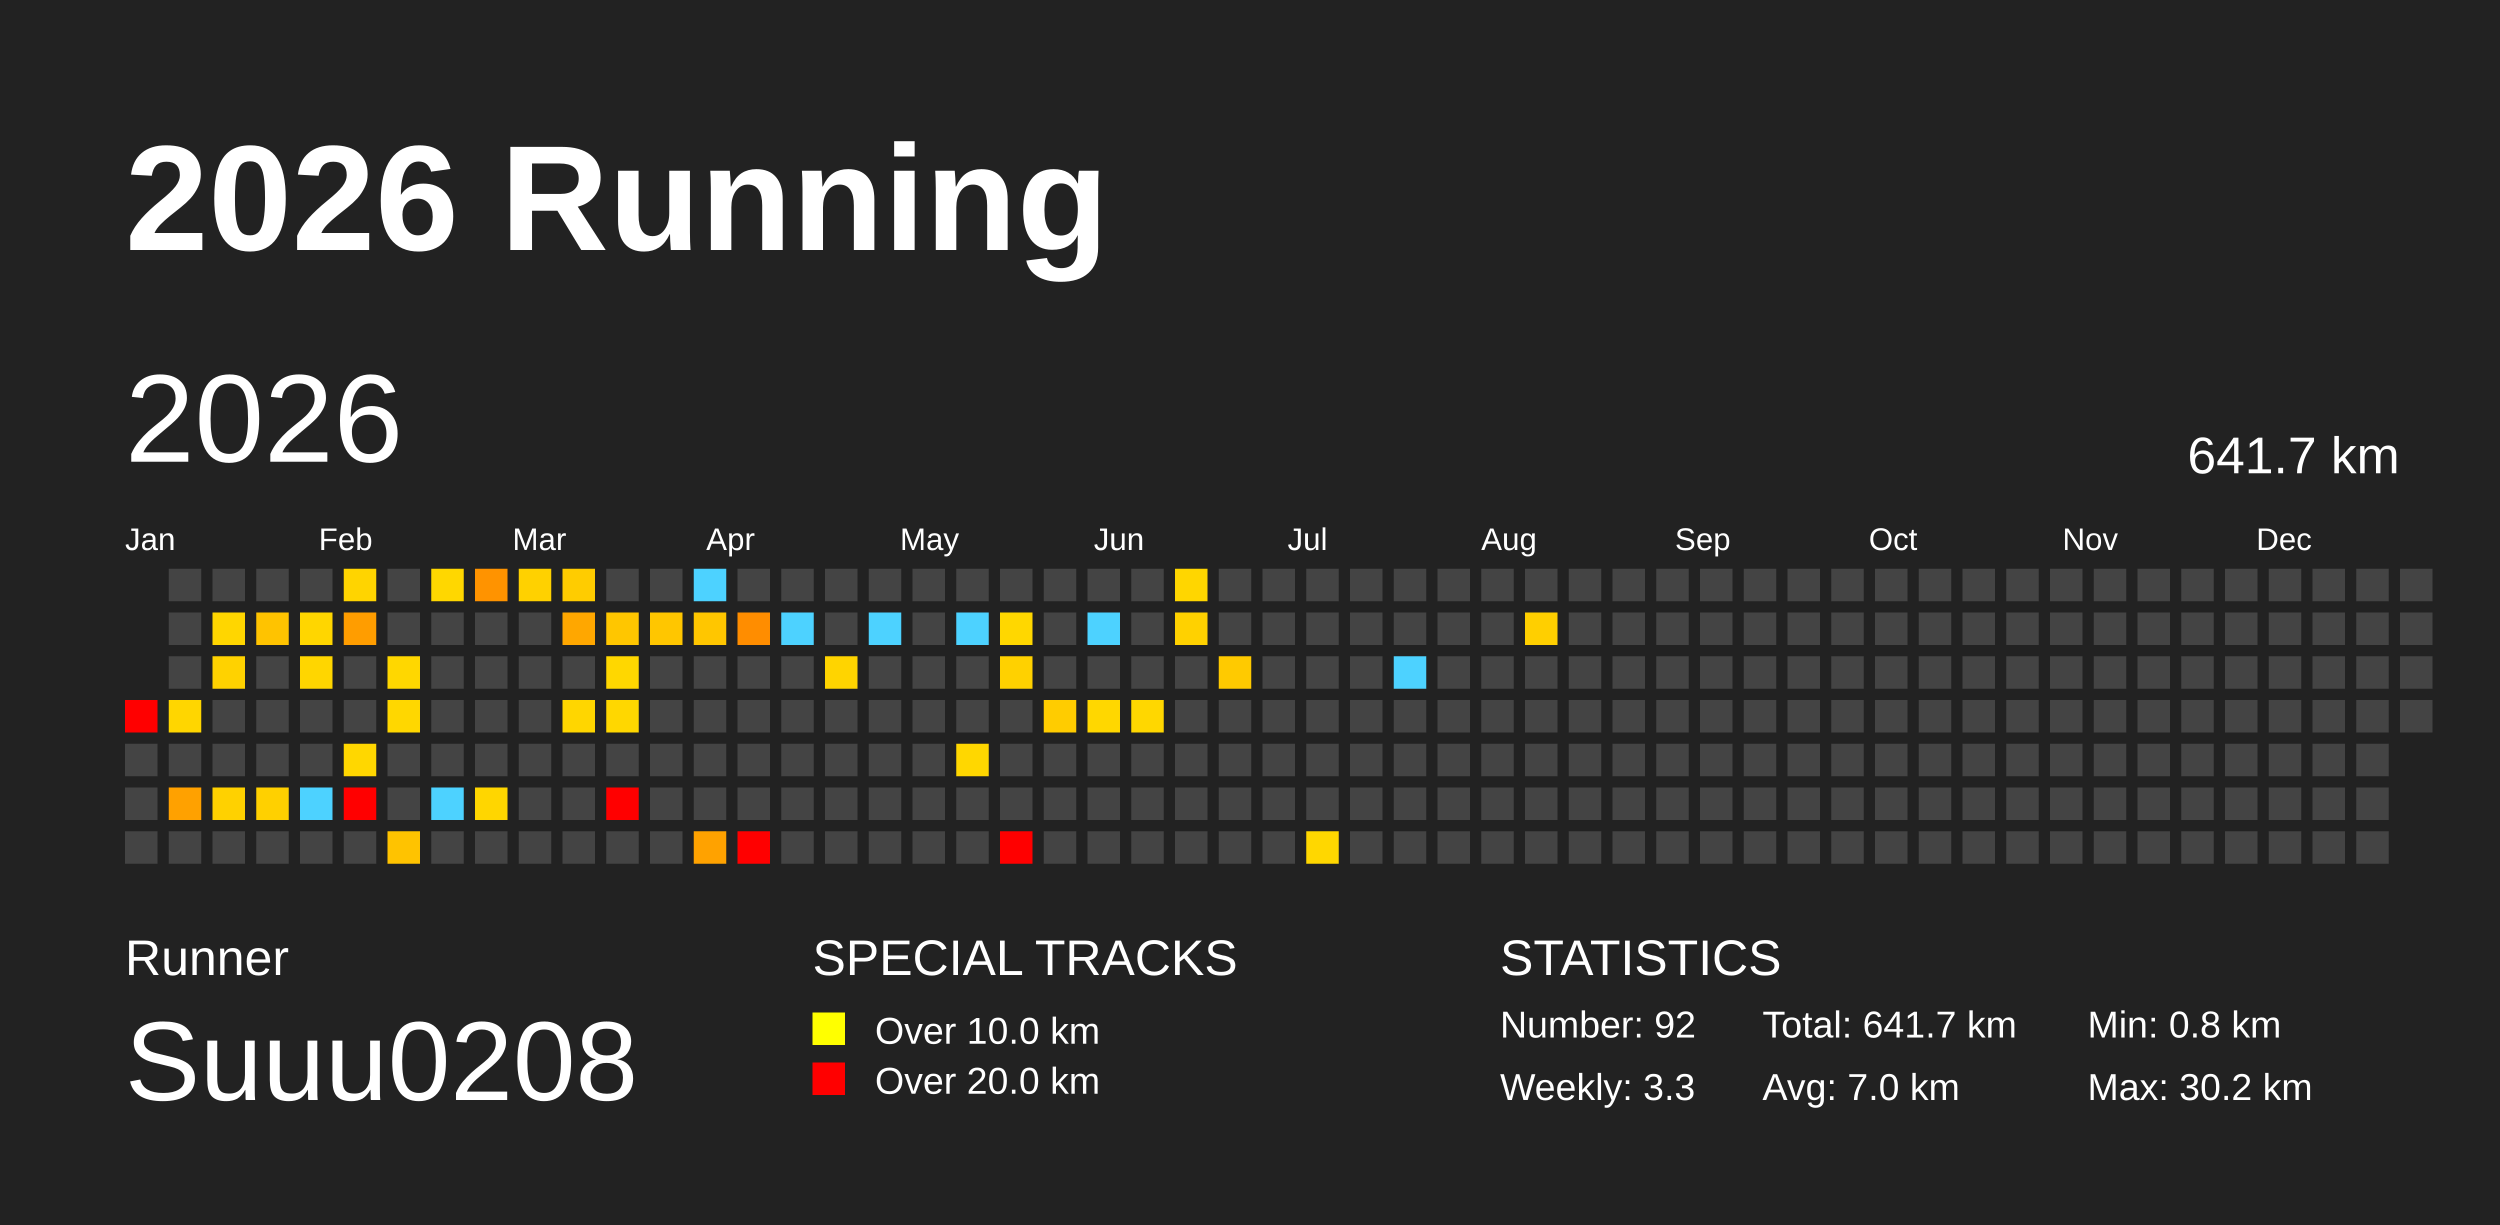
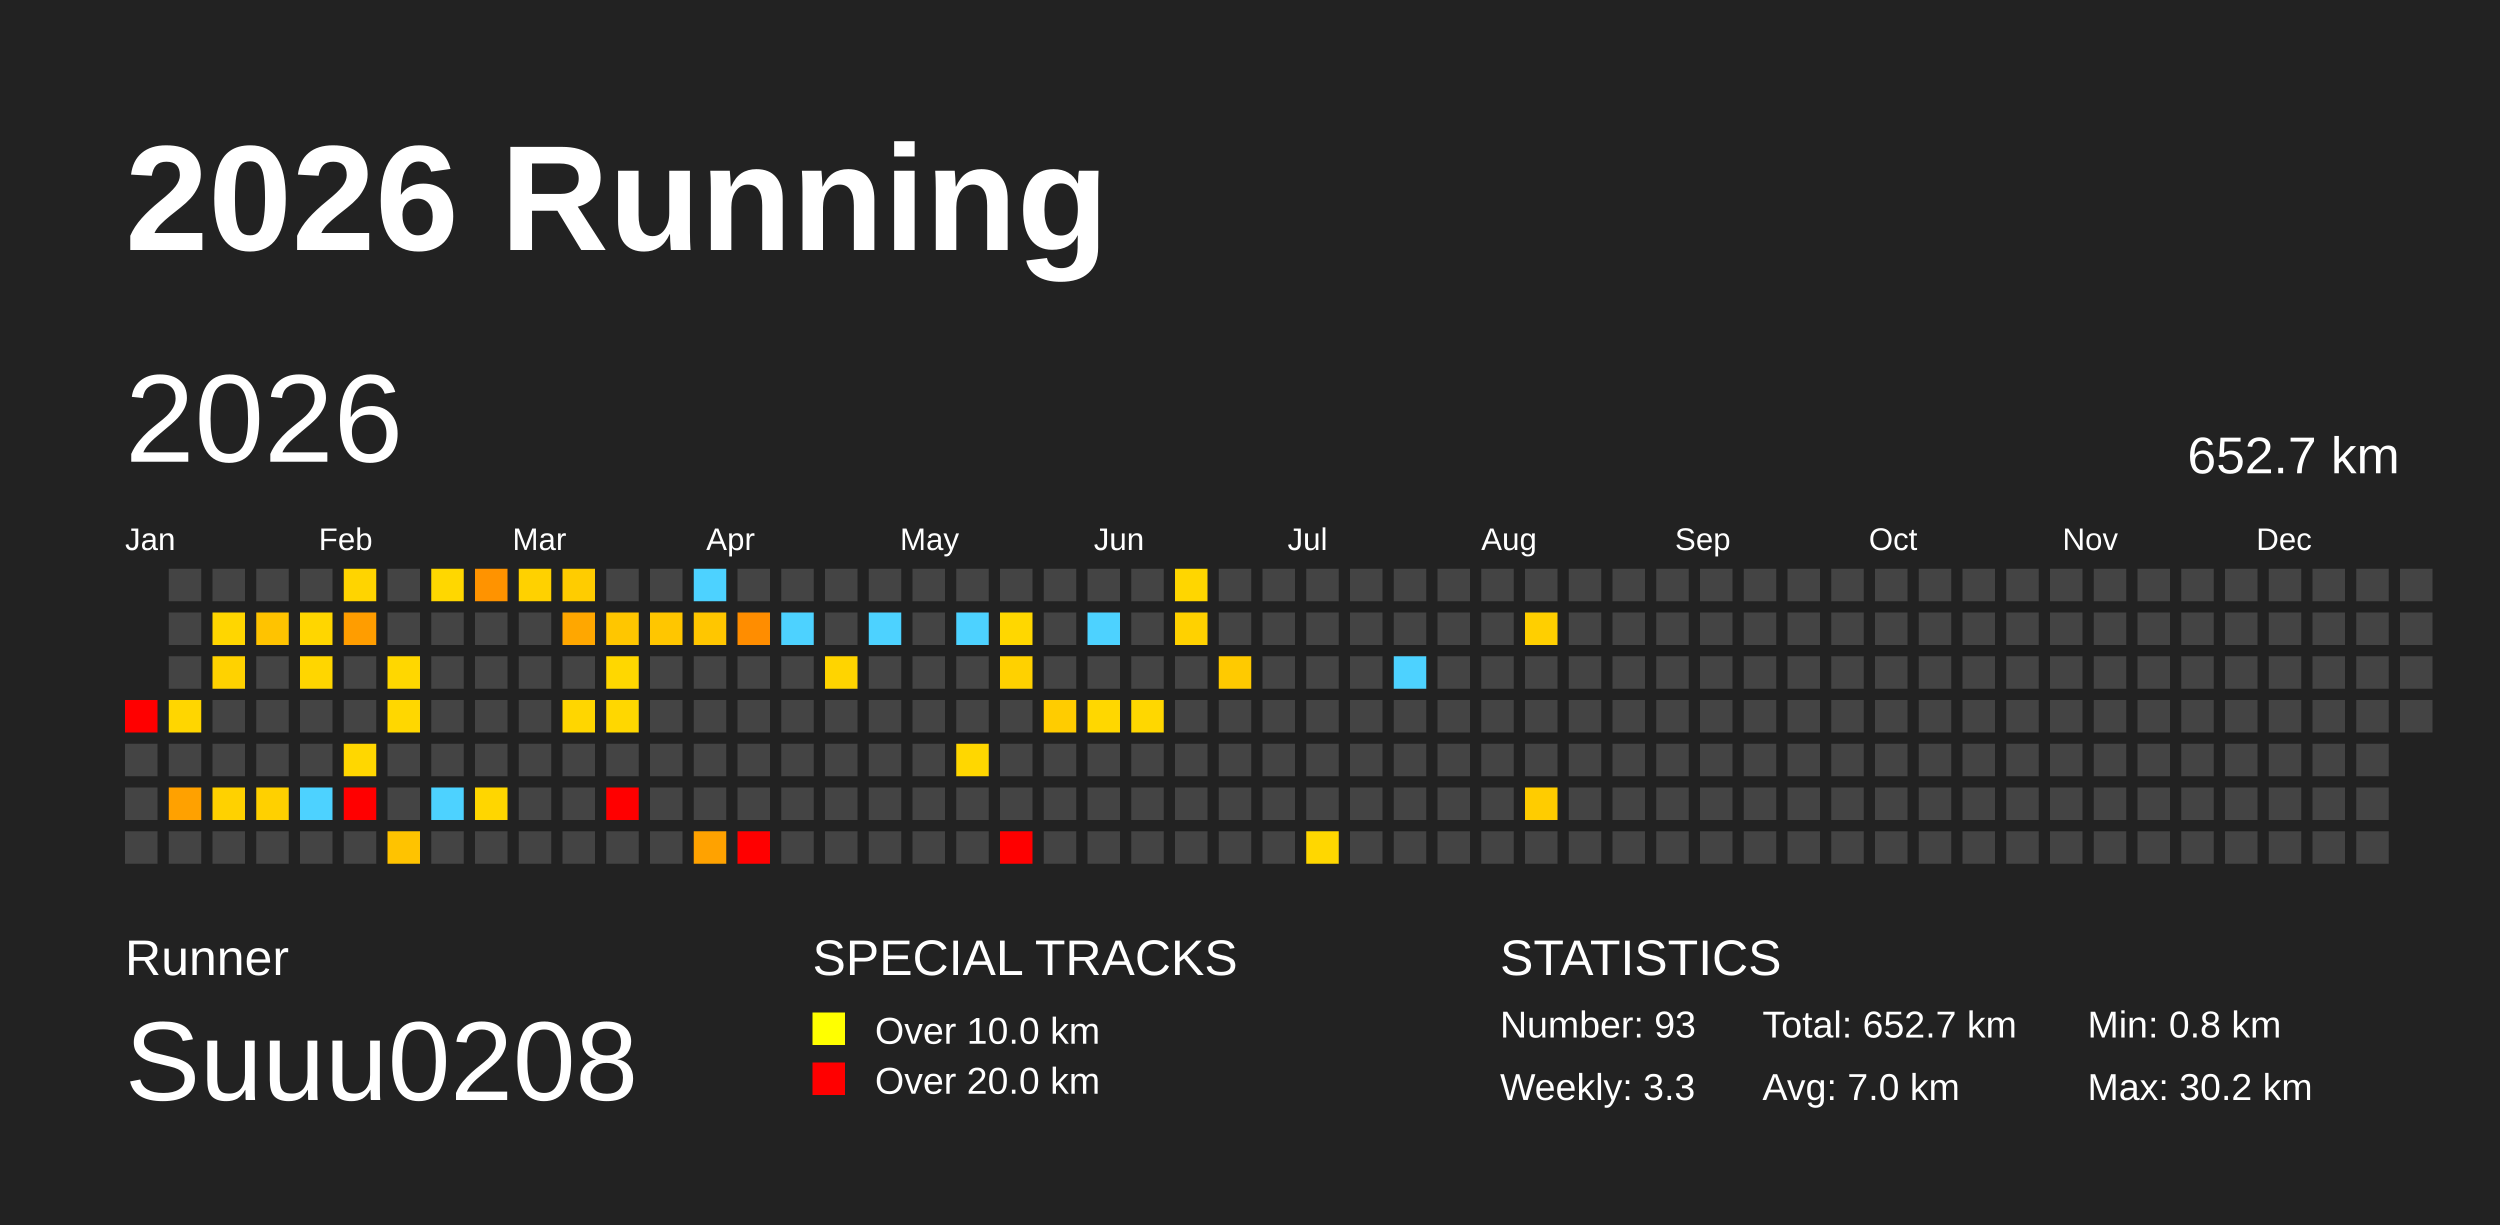
<svg xmlns="http://www.w3.org/2000/svg" baseProfile="full" height="98mm" version="1.1" viewBox="0,0,200,98" width="200mm">
  <defs />
  <rect fill="#222222" height="98" width="200" x="0" y="0" />
  <text fill="#FFFFFF" style="font-size:12px; font-family:Arial; font-weight:bold;" x="10" y="20">2026 Running</text>
  <text fill="#FFFFFF" style="font-size:4px; font-family:Arial" x="10" y="78">Runner</text>
  <text fill="#FFFFFF" style="font-size:9px; font-family:Arial" x="10" y="88">Suuu0208</text>
  <text fill="#FFFFFF" style="font-size:4px; font-family:Arial" x="65" y="78">SPECIAL TRACKS</text>
  <rect fill="yellow" height="2.6" width="2.6" x="65" y="81" />
  <text fill="#FFFFFF" style="font-size:3px; font-family:Arial" x="70" y="83.5">Over 10.0 km</text>
  <rect fill="red" height="2.6" width="2.6" x="65" y="85" />
  <text fill="#FFFFFF" style="font-size:3px; font-family:Arial" x="70" y="87.5">Over 20.0 km</text>
  <text fill="#FFFFFF" style="font-size:4px; font-family:Arial" x="120" y="78">STATISTICS</text>
-   <text fill="#FFFFFF" style="font-size:3px; font-family:Arial" x="120" y="83">Number: 92</text>
+   <text fill="#FFFFFF" style="font-size:3px; font-family:Arial" x="120" y="83">Number: 93</text>
  <text fill="#FFFFFF" style="font-size:3px; font-family:Arial" x="120" y="88">Weekly: 3.3</text>
-   <text fill="#FFFFFF" style="font-size:3px; font-family:Arial" x="141" y="83">Total: 641.7 km</text>
+   <text fill="#FFFFFF" style="font-size:3px; font-family:Arial" x="141" y="83">Total: 652.7 km</text>
  <text fill="#FFFFFF" style="font-size:3px; font-family:Arial" x="141" y="88">Avg: 7.0 km</text>
  <text fill="#FFFFFF" style="font-size:3px; font-family:Arial" x="167" y="83">Min: 0.8 km</text>
  <text fill="#FFFFFF" style="font-size:3px; font-family:Arial" x="167" y="88">Max: 30.2 km</text>
  <text dominant-baseline="hanging" fill="#FFFFFF" style="font-size:10.0px; font-family:Arial;" x="10" y="30">2026</text>
-   <text dominant-baseline="hanging" fill="#FFFFFF" style="font-size:4.125px; font-family:Arial;" x="175" y="35">641.7 km</text>
+   <text dominant-baseline="hanging" fill="#FFFFFF" style="font-size:4.125px; font-family:Arial;" x="175" y="35">652.7 km</text>
  <text fill="#FFFFFF" style="font-size:2.5px; font-family:Arial" x="10.0" y="44">Jan</text>
  <text fill="#FFFFFF" style="font-size:2.5px; font-family:Arial" x="25.5" y="44">Feb</text>
  <text fill="#FFFFFF" style="font-size:2.5px; font-family:Arial" x="41.0" y="44">Mar</text>
  <text fill="#FFFFFF" style="font-size:2.5px; font-family:Arial" x="56.5" y="44">Apr</text>
  <text fill="#FFFFFF" style="font-size:2.5px; font-family:Arial" x="72.0" y="44">May</text>
  <text fill="#FFFFFF" style="font-size:2.5px; font-family:Arial" x="87.5" y="44">Jun</text>
  <text fill="#FFFFFF" style="font-size:2.5px; font-family:Arial" x="103.0" y="44">Jul</text>
  <text fill="#FFFFFF" style="font-size:2.5px; font-family:Arial" x="118.5" y="44">Aug</text>
  <text fill="#FFFFFF" style="font-size:2.5px; font-family:Arial" x="134.0" y="44">Sep</text>
  <text fill="#FFFFFF" style="font-size:2.5px; font-family:Arial" x="149.5" y="44">Oct</text>
  <text fill="#FFFFFF" style="font-size:2.5px; font-family:Arial" x="165.0" y="44">Nov</text>
  <text fill="#FFFFFF" style="font-size:2.5px; font-family:Arial" x="180.5" y="44">Dec</text>
  <rect fill="red" height="2.6" width="2.6" x="10.0" y="56.0" />
  <rect fill="#444444" height="2.6" width="2.6" x="10.0" y="59.5" />
  <rect fill="#444444" height="2.6" width="2.6" x="10.0" y="63.0" />
  <rect fill="#444444" height="2.6" width="2.6" x="10.0" y="66.5" />
  <rect fill="#444444" height="2.6" width="2.6" x="13.5" y="45.5" />
  <rect fill="#444444" height="2.6" width="2.6" x="13.5" y="49.0" />
  <rect fill="#444444" height="2.6" width="2.6" x="13.5" y="52.5" />
  <rect fill="#ffd600" height="2.6" width="2.6" x="13.5" y="56.0" />
  <rect fill="#444444" height="2.6" width="2.6" x="13.5" y="59.5" />
  <rect fill="#ffa100" height="2.6" width="2.6" x="13.5" y="63.0" />
  <rect fill="#444444" height="2.6" width="2.6" x="13.5" y="66.5" />
  <rect fill="#444444" height="2.6" width="2.6" x="17.0" y="45.5" />
  <rect fill="#ffd600" height="2.6" width="2.6" x="17.0" y="49.0" />
  <rect fill="#ffd200" height="2.6" width="2.6" x="17.0" y="52.5" />
  <rect fill="#444444" height="2.6" width="2.6" x="17.0" y="56.0" />
  <rect fill="#444444" height="2.6" width="2.6" x="17.0" y="59.5" />
  <rect fill="#ffd100" height="2.6" width="2.6" x="17.0" y="63.0" />
  <rect fill="#444444" height="2.6" width="2.6" x="17.0" y="66.5" />
  <rect fill="#444444" height="2.6" width="2.6" x="20.5" y="45.5" />
  <rect fill="#ffc300" height="2.6" width="2.6" x="20.5" y="49.0" />
  <rect fill="#444444" height="2.6" width="2.6" x="20.5" y="52.5" />
  <rect fill="#444444" height="2.6" width="2.6" x="20.5" y="56.0" />
  <rect fill="#444444" height="2.6" width="2.6" x="20.5" y="59.5" />
  <rect fill="#ffd000" height="2.6" width="2.6" x="20.5" y="63.0" />
  <rect fill="#444444" height="2.6" width="2.6" x="20.5" y="66.5" />
  <rect fill="#444444" height="2.6" width="2.6" x="24.0" y="45.5" />
  <rect fill="#ffd600" height="2.6" width="2.6" x="24.0" y="49.0" />
  <rect fill="#ffd600" height="2.6" width="2.6" x="24.0" y="52.5" />
  <rect fill="#444444" height="2.6" width="2.6" x="24.0" y="56.0" />
  <rect fill="#444444" height="2.6" width="2.6" x="24.0" y="59.5" />
  <rect fill="#4dd2ff" height="2.6" width="2.6" x="24.0" y="63.0" />
  <rect fill="#444444" height="2.6" width="2.6" x="24.0" y="66.5" />
  <rect fill="#ffd400" height="2.6" width="2.6" x="27.5" y="45.5" />
  <rect fill="#ff9d00" height="2.6" width="2.6" x="27.5" y="49.0" />
  <rect fill="#444444" height="2.6" width="2.6" x="27.5" y="52.5" />
  <rect fill="#444444" height="2.6" width="2.6" x="27.5" y="56.0" />
  <rect fill="#ffd700" height="2.6" width="2.6" x="27.5" y="59.5" />
  <rect fill="red" height="2.6" width="2.6" x="27.5" y="63.0" />
  <rect fill="#444444" height="2.6" width="2.6" x="27.5" y="66.5" />
  <rect fill="#444444" height="2.6" width="2.6" x="31.0" y="45.5" />
  <rect fill="#444444" height="2.6" width="2.6" x="31.0" y="49.0" />
  <rect fill="#ffd700" height="2.6" width="2.6" x="31.0" y="52.5" />
  <rect fill="#ffd700" height="2.6" width="2.6" x="31.0" y="56.0" />
  <rect fill="#444444" height="2.6" width="2.6" x="31.0" y="59.5" />
  <rect fill="#444444" height="2.6" width="2.6" x="31.0" y="63.0" />
  <rect fill="#ffc300" height="2.6" width="2.6" x="31.0" y="66.5" />
  <rect fill="#ffd700" height="2.6" width="2.6" x="34.5" y="45.5" />
  <rect fill="#444444" height="2.6" width="2.6" x="34.5" y="49.0" />
  <rect fill="#444444" height="2.6" width="2.6" x="34.5" y="52.5" />
  <rect fill="#444444" height="2.6" width="2.6" x="34.5" y="56.0" />
  <rect fill="#444444" height="2.6" width="2.6" x="34.5" y="59.5" />
  <rect fill="#4dd2ff" height="2.6" width="2.6" x="34.5" y="63.0" />
  <rect fill="#444444" height="2.6" width="2.6" x="34.5" y="66.5" />
  <rect fill="#ff9300" height="2.6" width="2.6" x="38.0" y="45.5" />
  <rect fill="#444444" height="2.6" width="2.6" x="38.0" y="49.0" />
  <rect fill="#444444" height="2.6" width="2.6" x="38.0" y="52.5" />
  <rect fill="#444444" height="2.6" width="2.6" x="38.0" y="56.0" />
  <rect fill="#444444" height="2.6" width="2.6" x="38.0" y="59.5" />
  <rect fill="#ffd600" height="2.6" width="2.6" x="38.0" y="63.0" />
  <rect fill="#444444" height="2.6" width="2.6" x="38.0" y="66.5" />
  <rect fill="#ffd100" height="2.6" width="2.6" x="41.5" y="45.5" />
  <rect fill="#444444" height="2.6" width="2.6" x="41.5" y="49.0" />
  <rect fill="#444444" height="2.6" width="2.6" x="41.5" y="52.5" />
  <rect fill="#444444" height="2.6" width="2.6" x="41.5" y="56.0" />
  <rect fill="#444444" height="2.6" width="2.6" x="41.5" y="59.5" />
  <rect fill="#444444" height="2.6" width="2.6" x="41.5" y="63.0" />
  <rect fill="#444444" height="2.6" width="2.6" x="41.5" y="66.5" />
  <rect fill="#ffcc00" height="2.6" width="2.6" x="45.0" y="45.5" />
  <rect fill="#ffa700" height="2.6" width="2.6" x="45.0" y="49.0" />
  <rect fill="#444444" height="2.6" width="2.6" x="45.0" y="52.5" />
  <rect fill="#ffd600" height="2.6" width="2.6" x="45.0" y="56.0" />
  <rect fill="#444444" height="2.6" width="2.6" x="45.0" y="59.5" />
  <rect fill="#444444" height="2.6" width="2.6" x="45.0" y="63.0" />
  <rect fill="#444444" height="2.6" width="2.6" x="45.0" y="66.5" />
  <rect fill="#444444" height="2.6" width="2.6" x="48.5" y="45.5" />
  <rect fill="#ffc600" height="2.6" width="2.6" x="48.5" y="49.0" />
  <rect fill="#ffd700" height="2.6" width="2.6" x="48.5" y="52.5" />
  <rect fill="#ffd700" height="2.6" width="2.6" x="48.5" y="56.0" />
  <rect fill="#444444" height="2.6" width="2.6" x="48.5" y="59.5" />
  <rect fill="red" height="2.6" width="2.6" x="48.5" y="63.0" />
  <rect fill="#444444" height="2.6" width="2.6" x="48.5" y="66.5" />
  <rect fill="#444444" height="2.6" width="2.6" x="52.0" y="45.5" />
  <rect fill="#ffc600" height="2.6" width="2.6" x="52.0" y="49.0" />
  <rect fill="#444444" height="2.6" width="2.6" x="52.0" y="52.5" />
  <rect fill="#444444" height="2.6" width="2.6" x="52.0" y="56.0" />
  <rect fill="#444444" height="2.6" width="2.6" x="52.0" y="59.5" />
  <rect fill="#444444" height="2.6" width="2.6" x="52.0" y="63.0" />
  <rect fill="#444444" height="2.6" width="2.6" x="52.0" y="66.5" />
  <rect fill="#4dd2ff" height="2.6" width="2.6" x="55.5" y="45.5" />
  <rect fill="#ffc600" height="2.6" width="2.6" x="55.5" y="49.0" />
  <rect fill="#444444" height="2.6" width="2.6" x="55.5" y="52.5" />
  <rect fill="#444444" height="2.6" width="2.6" x="55.5" y="56.0" />
  <rect fill="#444444" height="2.6" width="2.6" x="55.5" y="59.5" />
  <rect fill="#444444" height="2.6" width="2.6" x="55.5" y="63.0" />
  <rect fill="#ffa200" height="2.6" width="2.6" x="55.5" y="66.5" />
  <rect fill="#444444" height="2.6" width="2.6" x="59.0" y="45.5" />
  <rect fill="#ff8d00" height="2.6" width="2.6" x="59.0" y="49.0" />
  <rect fill="#444444" height="2.6" width="2.6" x="59.0" y="52.5" />
  <rect fill="#444444" height="2.6" width="2.6" x="59.0" y="56.0" />
  <rect fill="#444444" height="2.6" width="2.6" x="59.0" y="59.5" />
  <rect fill="#444444" height="2.6" width="2.6" x="59.0" y="63.0" />
  <rect fill="red" height="2.6" width="2.6" x="59.0" y="66.5" />
  <rect fill="#444444" height="2.6" width="2.6" x="62.5" y="45.5" />
  <rect fill="#4dd2ff" height="2.6" width="2.6" x="62.5" y="49.0" />
  <rect fill="#444444" height="2.6" width="2.6" x="62.5" y="52.5" />
  <rect fill="#444444" height="2.6" width="2.6" x="62.5" y="56.0" />
  <rect fill="#444444" height="2.6" width="2.6" x="62.5" y="59.5" />
  <rect fill="#444444" height="2.6" width="2.6" x="62.5" y="63.0" />
  <rect fill="#444444" height="2.6" width="2.6" x="62.5" y="66.5" />
  <rect fill="#444444" height="2.6" width="2.6" x="66.0" y="45.5" />
  <rect fill="#444444" height="2.6" width="2.6" x="66.0" y="49.0" />
  <rect fill="#ffd400" height="2.6" width="2.6" x="66.0" y="52.5" />
  <rect fill="#444444" height="2.6" width="2.6" x="66.0" y="56.0" />
  <rect fill="#444444" height="2.6" width="2.6" x="66.0" y="59.5" />
  <rect fill="#444444" height="2.6" width="2.6" x="66.0" y="63.0" />
  <rect fill="#444444" height="2.6" width="2.6" x="66.0" y="66.5" />
  <rect fill="#444444" height="2.6" width="2.6" x="69.5" y="45.5" />
  <rect fill="#4dd2ff" height="2.6" width="2.6" x="69.5" y="49.0" />
  <rect fill="#444444" height="2.6" width="2.6" x="69.5" y="52.5" />
  <rect fill="#444444" height="2.6" width="2.6" x="69.5" y="56.0" />
  <rect fill="#444444" height="2.6" width="2.6" x="69.5" y="59.5" />
  <rect fill="#444444" height="2.6" width="2.6" x="69.5" y="63.0" />
  <rect fill="#444444" height="2.6" width="2.6" x="69.5" y="66.5" />
  <rect fill="#444444" height="2.6" width="2.6" x="73.0" y="45.5" />
  <rect fill="#444444" height="2.6" width="2.6" x="73.0" y="49.0" />
  <rect fill="#444444" height="2.6" width="2.6" x="73.0" y="52.5" />
  <rect fill="#444444" height="2.6" width="2.6" x="73.0" y="56.0" />
  <rect fill="#444444" height="2.6" width="2.6" x="73.0" y="59.5" />
  <rect fill="#444444" height="2.6" width="2.6" x="73.0" y="63.0" />
  <rect fill="#444444" height="2.6" width="2.6" x="73.0" y="66.5" />
  <rect fill="#444444" height="2.6" width="2.6" x="76.5" y="45.5" />
  <rect fill="#4dd2ff" height="2.6" width="2.6" x="76.5" y="49.0" />
  <rect fill="#444444" height="2.6" width="2.6" x="76.5" y="52.5" />
  <rect fill="#444444" height="2.6" width="2.6" x="76.5" y="56.0" />
  <rect fill="#ffd700" height="2.6" width="2.6" x="76.5" y="59.5" />
  <rect fill="#444444" height="2.6" width="2.6" x="76.5" y="63.0" />
  <rect fill="#444444" height="2.6" width="2.6" x="76.5" y="66.5" />
  <rect fill="#444444" height="2.6" width="2.6" x="80.0" y="45.5" />
  <rect fill="#ffd700" height="2.6" width="2.6" x="80.0" y="49.0" />
  <rect fill="#ffd100" height="2.6" width="2.6" x="80.0" y="52.5" />
  <rect fill="#444444" height="2.6" width="2.6" x="80.0" y="56.0" />
  <rect fill="#444444" height="2.6" width="2.6" x="80.0" y="59.5" />
  <rect fill="#444444" height="2.6" width="2.6" x="80.0" y="63.0" />
  <rect fill="red" height="2.6" width="2.6" x="80.0" y="66.5" />
  <rect fill="#444444" height="2.6" width="2.6" x="83.5" y="45.5" />
  <rect fill="#444444" height="2.6" width="2.6" x="83.5" y="49.0" />
  <rect fill="#444444" height="2.6" width="2.6" x="83.5" y="52.5" />
  <rect fill="#ffcc00" height="2.6" width="2.6" x="83.5" y="56.0" />
  <rect fill="#444444" height="2.6" width="2.6" x="83.5" y="59.5" />
  <rect fill="#444444" height="2.6" width="2.6" x="83.5" y="63.0" />
  <rect fill="#444444" height="2.6" width="2.6" x="83.5" y="66.5" />
  <rect fill="#444444" height="2.6" width="2.6" x="87.0" y="45.5" />
  <rect fill="#4dd2ff" height="2.6" width="2.6" x="87.0" y="49.0" />
  <rect fill="#444444" height="2.6" width="2.6" x="87.0" y="52.5" />
  <rect fill="#ffd700" height="2.6" width="2.6" x="87.0" y="56.0" />
  <rect fill="#444444" height="2.6" width="2.6" x="87.0" y="59.5" />
  <rect fill="#444444" height="2.6" width="2.6" x="87.0" y="63.0" />
  <rect fill="#444444" height="2.6" width="2.6" x="87.0" y="66.5" />
  <rect fill="#444444" height="2.6" width="2.6" x="90.5" y="45.5" />
  <rect fill="#444444" height="2.6" width="2.6" x="90.5" y="49.0" />
  <rect fill="#444444" height="2.6" width="2.6" x="90.5" y="52.5" />
  <rect fill="#ffd700" height="2.6" width="2.6" x="90.5" y="56.0" />
  <rect fill="#444444" height="2.6" width="2.6" x="90.5" y="59.5" />
  <rect fill="#444444" height="2.6" width="2.6" x="90.5" y="63.0" />
  <rect fill="#444444" height="2.6" width="2.6" x="90.5" y="66.5" />
  <rect fill="#ffd600" height="2.6" width="2.6" x="94.0" y="45.5" />
  <rect fill="#ffd100" height="2.6" width="2.6" x="94.0" y="49.0" />
  <rect fill="#444444" height="2.6" width="2.6" x="94.0" y="52.5" />
  <rect fill="#444444" height="2.6" width="2.6" x="94.0" y="56.0" />
  <rect fill="#444444" height="2.6" width="2.6" x="94.0" y="59.5" />
  <rect fill="#444444" height="2.6" width="2.6" x="94.0" y="63.0" />
  <rect fill="#444444" height="2.6" width="2.6" x="94.0" y="66.5" />
  <rect fill="#444444" height="2.6" width="2.6" x="97.5" y="45.5" />
  <rect fill="#444444" height="2.6" width="2.6" x="97.5" y="49.0" />
  <rect fill="#ffca00" height="2.6" width="2.6" x="97.5" y="52.5" />
  <rect fill="#444444" height="2.6" width="2.6" x="97.5" y="56.0" />
  <rect fill="#444444" height="2.6" width="2.6" x="97.5" y="59.5" />
  <rect fill="#444444" height="2.6" width="2.6" x="97.5" y="63.0" />
  <rect fill="#444444" height="2.6" width="2.6" x="97.5" y="66.5" />
  <rect fill="#444444" height="2.6" width="2.6" x="101.0" y="45.5" />
  <rect fill="#444444" height="2.6" width="2.6" x="101.0" y="49.0" />
  <rect fill="#444444" height="2.6" width="2.6" x="101.0" y="52.5" />
  <rect fill="#444444" height="2.6" width="2.6" x="101.0" y="56.0" />
  <rect fill="#444444" height="2.6" width="2.6" x="101.0" y="59.5" />
  <rect fill="#444444" height="2.6" width="2.6" x="101.0" y="63.0" />
  <rect fill="#444444" height="2.6" width="2.6" x="101.0" y="66.5" />
  <rect fill="#444444" height="2.6" width="2.6" x="104.5" y="45.5" />
  <rect fill="#444444" height="2.6" width="2.6" x="104.5" y="49.0" />
  <rect fill="#444444" height="2.6" width="2.6" x="104.5" y="52.5" />
  <rect fill="#444444" height="2.6" width="2.6" x="104.5" y="56.0" />
  <rect fill="#444444" height="2.6" width="2.6" x="104.5" y="59.5" />
  <rect fill="#444444" height="2.6" width="2.6" x="104.5" y="63.0" />
  <rect fill="#ffd700" height="2.6" width="2.6" x="104.5" y="66.5" />
  <rect fill="#444444" height="2.6" width="2.6" x="108.0" y="45.5" />
  <rect fill="#444444" height="2.6" width="2.6" x="108.0" y="49.0" />
  <rect fill="#444444" height="2.6" width="2.6" x="108.0" y="52.5" />
  <rect fill="#444444" height="2.6" width="2.6" x="108.0" y="56.0" />
  <rect fill="#444444" height="2.6" width="2.6" x="108.0" y="59.5" />
  <rect fill="#444444" height="2.6" width="2.6" x="108.0" y="63.0" />
  <rect fill="#444444" height="2.6" width="2.6" x="108.0" y="66.5" />
  <rect fill="#444444" height="2.6" width="2.6" x="111.5" y="45.5" />
  <rect fill="#444444" height="2.6" width="2.6" x="111.5" y="49.0" />
  <rect fill="#4dd2ff" height="2.6" width="2.6" x="111.5" y="52.5" />
  <rect fill="#444444" height="2.6" width="2.6" x="111.5" y="56.0" />
  <rect fill="#444444" height="2.6" width="2.6" x="111.5" y="59.5" />
  <rect fill="#444444" height="2.6" width="2.6" x="111.5" y="63.0" />
  <rect fill="#444444" height="2.6" width="2.6" x="111.5" y="66.5" />
  <rect fill="#444444" height="2.6" width="2.6" x="115.0" y="45.5" />
  <rect fill="#444444" height="2.6" width="2.6" x="115.0" y="49.0" />
  <rect fill="#444444" height="2.6" width="2.6" x="115.0" y="52.5" />
  <rect fill="#444444" height="2.6" width="2.6" x="115.0" y="56.0" />
  <rect fill="#444444" height="2.6" width="2.6" x="115.0" y="59.5" />
  <rect fill="#444444" height="2.6" width="2.6" x="115.0" y="63.0" />
  <rect fill="#444444" height="2.6" width="2.6" x="115.0" y="66.5" />
  <rect fill="#444444" height="2.6" width="2.6" x="118.5" y="45.5" />
  <rect fill="#444444" height="2.6" width="2.6" x="118.5" y="49.0" />
  <rect fill="#444444" height="2.6" width="2.6" x="118.5" y="52.5" />
  <rect fill="#444444" height="2.6" width="2.6" x="118.5" y="56.0" />
  <rect fill="#444444" height="2.6" width="2.6" x="118.5" y="59.5" />
  <rect fill="#444444" height="2.6" width="2.6" x="118.5" y="63.0" />
  <rect fill="#444444" height="2.6" width="2.6" x="118.5" y="66.5" />
  <rect fill="#444444" height="2.6" width="2.6" x="122.0" y="45.5" />
  <rect fill="#ffcf00" height="2.6" width="2.6" x="122.0" y="49.0" />
  <rect fill="#444444" height="2.6" width="2.6" x="122.0" y="52.5" />
  <rect fill="#444444" height="2.6" width="2.6" x="122.0" y="56.0" />
  <rect fill="#444444" height="2.6" width="2.6" x="122.0" y="59.5" />
-   <rect fill="#444444" height="2.6" width="2.6" x="122.0" y="63.0" />
+   <rect fill="#ffcc00" height="2.6" width="2.6" x="122.0" y="63.0" />
  <rect fill="#444444" height="2.6" width="2.6" x="122.0" y="66.5" />
  <rect fill="#444444" height="2.6" width="2.6" x="125.5" y="45.5" />
  <rect fill="#444444" height="2.6" width="2.6" x="125.5" y="49.0" />
  <rect fill="#444444" height="2.6" width="2.6" x="125.5" y="52.5" />
  <rect fill="#444444" height="2.6" width="2.6" x="125.5" y="56.0" />
  <rect fill="#444444" height="2.6" width="2.6" x="125.5" y="59.5" />
  <rect fill="#444444" height="2.6" width="2.6" x="125.5" y="63.0" />
  <rect fill="#444444" height="2.6" width="2.6" x="125.5" y="66.5" />
  <rect fill="#444444" height="2.6" width="2.6" x="129.0" y="45.5" />
  <rect fill="#444444" height="2.6" width="2.6" x="129.0" y="49.0" />
  <rect fill="#444444" height="2.6" width="2.6" x="129.0" y="52.5" />
  <rect fill="#444444" height="2.6" width="2.6" x="129.0" y="56.0" />
  <rect fill="#444444" height="2.6" width="2.6" x="129.0" y="59.5" />
  <rect fill="#444444" height="2.6" width="2.6" x="129.0" y="63.0" />
  <rect fill="#444444" height="2.6" width="2.6" x="129.0" y="66.5" />
  <rect fill="#444444" height="2.6" width="2.6" x="132.5" y="45.5" />
  <rect fill="#444444" height="2.6" width="2.6" x="132.5" y="49.0" />
  <rect fill="#444444" height="2.6" width="2.6" x="132.5" y="52.5" />
  <rect fill="#444444" height="2.6" width="2.6" x="132.5" y="56.0" />
  <rect fill="#444444" height="2.6" width="2.6" x="132.5" y="59.5" />
  <rect fill="#444444" height="2.6" width="2.6" x="132.5" y="63.0" />
  <rect fill="#444444" height="2.6" width="2.6" x="132.5" y="66.5" />
  <rect fill="#444444" height="2.6" width="2.6" x="136.0" y="45.5" />
  <rect fill="#444444" height="2.6" width="2.6" x="136.0" y="49.0" />
  <rect fill="#444444" height="2.6" width="2.6" x="136.0" y="52.5" />
  <rect fill="#444444" height="2.6" width="2.6" x="136.0" y="56.0" />
  <rect fill="#444444" height="2.6" width="2.6" x="136.0" y="59.5" />
  <rect fill="#444444" height="2.6" width="2.6" x="136.0" y="63.0" />
  <rect fill="#444444" height="2.6" width="2.6" x="136.0" y="66.5" />
  <rect fill="#444444" height="2.6" width="2.6" x="139.5" y="45.5" />
  <rect fill="#444444" height="2.6" width="2.6" x="139.5" y="49.0" />
  <rect fill="#444444" height="2.6" width="2.6" x="139.5" y="52.5" />
  <rect fill="#444444" height="2.6" width="2.6" x="139.5" y="56.0" />
  <rect fill="#444444" height="2.6" width="2.6" x="139.5" y="59.5" />
  <rect fill="#444444" height="2.6" width="2.6" x="139.5" y="63.0" />
  <rect fill="#444444" height="2.6" width="2.6" x="139.5" y="66.5" />
  <rect fill="#444444" height="2.6" width="2.6" x="143.0" y="45.5" />
  <rect fill="#444444" height="2.6" width="2.6" x="143.0" y="49.0" />
  <rect fill="#444444" height="2.6" width="2.6" x="143.0" y="52.5" />
  <rect fill="#444444" height="2.6" width="2.6" x="143.0" y="56.0" />
  <rect fill="#444444" height="2.6" width="2.6" x="143.0" y="59.5" />
  <rect fill="#444444" height="2.6" width="2.6" x="143.0" y="63.0" />
  <rect fill="#444444" height="2.6" width="2.6" x="143.0" y="66.5" />
  <rect fill="#444444" height="2.6" width="2.6" x="146.5" y="45.5" />
  <rect fill="#444444" height="2.6" width="2.6" x="146.5" y="49.0" />
  <rect fill="#444444" height="2.6" width="2.6" x="146.5" y="52.5" />
  <rect fill="#444444" height="2.6" width="2.6" x="146.5" y="56.0" />
  <rect fill="#444444" height="2.6" width="2.6" x="146.5" y="59.5" />
  <rect fill="#444444" height="2.6" width="2.6" x="146.5" y="63.0" />
  <rect fill="#444444" height="2.6" width="2.6" x="146.5" y="66.5" />
  <rect fill="#444444" height="2.6" width="2.6" x="150.0" y="45.5" />
  <rect fill="#444444" height="2.6" width="2.6" x="150.0" y="49.0" />
  <rect fill="#444444" height="2.6" width="2.6" x="150.0" y="52.5" />
  <rect fill="#444444" height="2.6" width="2.6" x="150.0" y="56.0" />
  <rect fill="#444444" height="2.6" width="2.6" x="150.0" y="59.5" />
  <rect fill="#444444" height="2.6" width="2.6" x="150.0" y="63.0" />
  <rect fill="#444444" height="2.6" width="2.6" x="150.0" y="66.5" />
  <rect fill="#444444" height="2.6" width="2.6" x="153.5" y="45.5" />
  <rect fill="#444444" height="2.6" width="2.6" x="153.5" y="49.0" />
  <rect fill="#444444" height="2.6" width="2.6" x="153.5" y="52.5" />
  <rect fill="#444444" height="2.6" width="2.6" x="153.5" y="56.0" />
  <rect fill="#444444" height="2.6" width="2.6" x="153.5" y="59.5" />
  <rect fill="#444444" height="2.6" width="2.6" x="153.5" y="63.0" />
  <rect fill="#444444" height="2.6" width="2.6" x="153.5" y="66.5" />
  <rect fill="#444444" height="2.6" width="2.6" x="157.0" y="45.5" />
  <rect fill="#444444" height="2.6" width="2.6" x="157.0" y="49.0" />
  <rect fill="#444444" height="2.6" width="2.6" x="157.0" y="52.5" />
  <rect fill="#444444" height="2.6" width="2.6" x="157.0" y="56.0" />
  <rect fill="#444444" height="2.6" width="2.6" x="157.0" y="59.5" />
  <rect fill="#444444" height="2.6" width="2.6" x="157.0" y="63.0" />
  <rect fill="#444444" height="2.6" width="2.6" x="157.0" y="66.5" />
  <rect fill="#444444" height="2.6" width="2.6" x="160.5" y="45.5" />
  <rect fill="#444444" height="2.6" width="2.6" x="160.5" y="49.0" />
  <rect fill="#444444" height="2.6" width="2.6" x="160.5" y="52.5" />
  <rect fill="#444444" height="2.6" width="2.6" x="160.5" y="56.0" />
  <rect fill="#444444" height="2.6" width="2.6" x="160.5" y="59.5" />
  <rect fill="#444444" height="2.6" width="2.6" x="160.5" y="63.0" />
  <rect fill="#444444" height="2.6" width="2.6" x="160.5" y="66.5" />
  <rect fill="#444444" height="2.6" width="2.6" x="164.0" y="45.5" />
  <rect fill="#444444" height="2.6" width="2.6" x="164.0" y="49.0" />
  <rect fill="#444444" height="2.6" width="2.6" x="164.0" y="52.5" />
  <rect fill="#444444" height="2.6" width="2.6" x="164.0" y="56.0" />
  <rect fill="#444444" height="2.6" width="2.6" x="164.0" y="59.5" />
  <rect fill="#444444" height="2.6" width="2.6" x="164.0" y="63.0" />
  <rect fill="#444444" height="2.6" width="2.6" x="164.0" y="66.5" />
  <rect fill="#444444" height="2.6" width="2.6" x="167.5" y="45.5" />
  <rect fill="#444444" height="2.6" width="2.6" x="167.5" y="49.0" />
  <rect fill="#444444" height="2.6" width="2.6" x="167.5" y="52.5" />
  <rect fill="#444444" height="2.6" width="2.6" x="167.5" y="56.0" />
  <rect fill="#444444" height="2.6" width="2.6" x="167.5" y="59.5" />
  <rect fill="#444444" height="2.6" width="2.6" x="167.5" y="63.0" />
  <rect fill="#444444" height="2.6" width="2.6" x="167.5" y="66.5" />
  <rect fill="#444444" height="2.6" width="2.6" x="171.0" y="45.5" />
  <rect fill="#444444" height="2.6" width="2.6" x="171.0" y="49.0" />
  <rect fill="#444444" height="2.6" width="2.6" x="171.0" y="52.5" />
  <rect fill="#444444" height="2.6" width="2.6" x="171.0" y="56.0" />
  <rect fill="#444444" height="2.6" width="2.6" x="171.0" y="59.5" />
  <rect fill="#444444" height="2.6" width="2.6" x="171.0" y="63.0" />
  <rect fill="#444444" height="2.6" width="2.6" x="171.0" y="66.5" />
  <rect fill="#444444" height="2.6" width="2.6" x="174.5" y="45.5" />
  <rect fill="#444444" height="2.6" width="2.6" x="174.5" y="49.0" />
  <rect fill="#444444" height="2.6" width="2.6" x="174.5" y="52.5" />
  <rect fill="#444444" height="2.6" width="2.6" x="174.5" y="56.0" />
  <rect fill="#444444" height="2.6" width="2.6" x="174.5" y="59.5" />
  <rect fill="#444444" height="2.6" width="2.6" x="174.5" y="63.0" />
  <rect fill="#444444" height="2.6" width="2.6" x="174.5" y="66.5" />
  <rect fill="#444444" height="2.6" width="2.6" x="178.0" y="45.5" />
  <rect fill="#444444" height="2.6" width="2.6" x="178.0" y="49.0" />
  <rect fill="#444444" height="2.6" width="2.6" x="178.0" y="52.5" />
  <rect fill="#444444" height="2.6" width="2.6" x="178.0" y="56.0" />
  <rect fill="#444444" height="2.6" width="2.6" x="178.0" y="59.5" />
  <rect fill="#444444" height="2.6" width="2.6" x="178.0" y="63.0" />
  <rect fill="#444444" height="2.6" width="2.6" x="178.0" y="66.5" />
  <rect fill="#444444" height="2.6" width="2.6" x="181.5" y="45.5" />
  <rect fill="#444444" height="2.6" width="2.6" x="181.5" y="49.0" />
  <rect fill="#444444" height="2.6" width="2.6" x="181.5" y="52.5" />
  <rect fill="#444444" height="2.6" width="2.6" x="181.5" y="56.0" />
  <rect fill="#444444" height="2.6" width="2.6" x="181.5" y="59.5" />
  <rect fill="#444444" height="2.6" width="2.6" x="181.5" y="63.0" />
  <rect fill="#444444" height="2.6" width="2.6" x="181.5" y="66.5" />
  <rect fill="#444444" height="2.6" width="2.6" x="185.0" y="45.5" />
  <rect fill="#444444" height="2.6" width="2.6" x="185.0" y="49.0" />
  <rect fill="#444444" height="2.6" width="2.6" x="185.0" y="52.5" />
  <rect fill="#444444" height="2.6" width="2.6" x="185.0" y="56.0" />
  <rect fill="#444444" height="2.6" width="2.6" x="185.0" y="59.5" />
  <rect fill="#444444" height="2.6" width="2.6" x="185.0" y="63.0" />
  <rect fill="#444444" height="2.6" width="2.6" x="185.0" y="66.5" />
  <rect fill="#444444" height="2.6" width="2.6" x="188.5" y="45.5" />
  <rect fill="#444444" height="2.6" width="2.6" x="188.5" y="49.0" />
  <rect fill="#444444" height="2.6" width="2.6" x="188.5" y="52.5" />
  <rect fill="#444444" height="2.6" width="2.6" x="188.5" y="56.0" />
  <rect fill="#444444" height="2.6" width="2.6" x="188.5" y="59.5" />
  <rect fill="#444444" height="2.6" width="2.6" x="188.5" y="63.0" />
  <rect fill="#444444" height="2.6" width="2.6" x="188.5" y="66.5" />
  <rect fill="#444444" height="2.6" width="2.6" x="192.0" y="45.5" />
  <rect fill="#444444" height="2.6" width="2.6" x="192.0" y="49.0" />
  <rect fill="#444444" height="2.6" width="2.6" x="192.0" y="52.5" />
  <rect fill="#444444" height="2.6" width="2.6" x="192.0" y="56.0" />
</svg>
